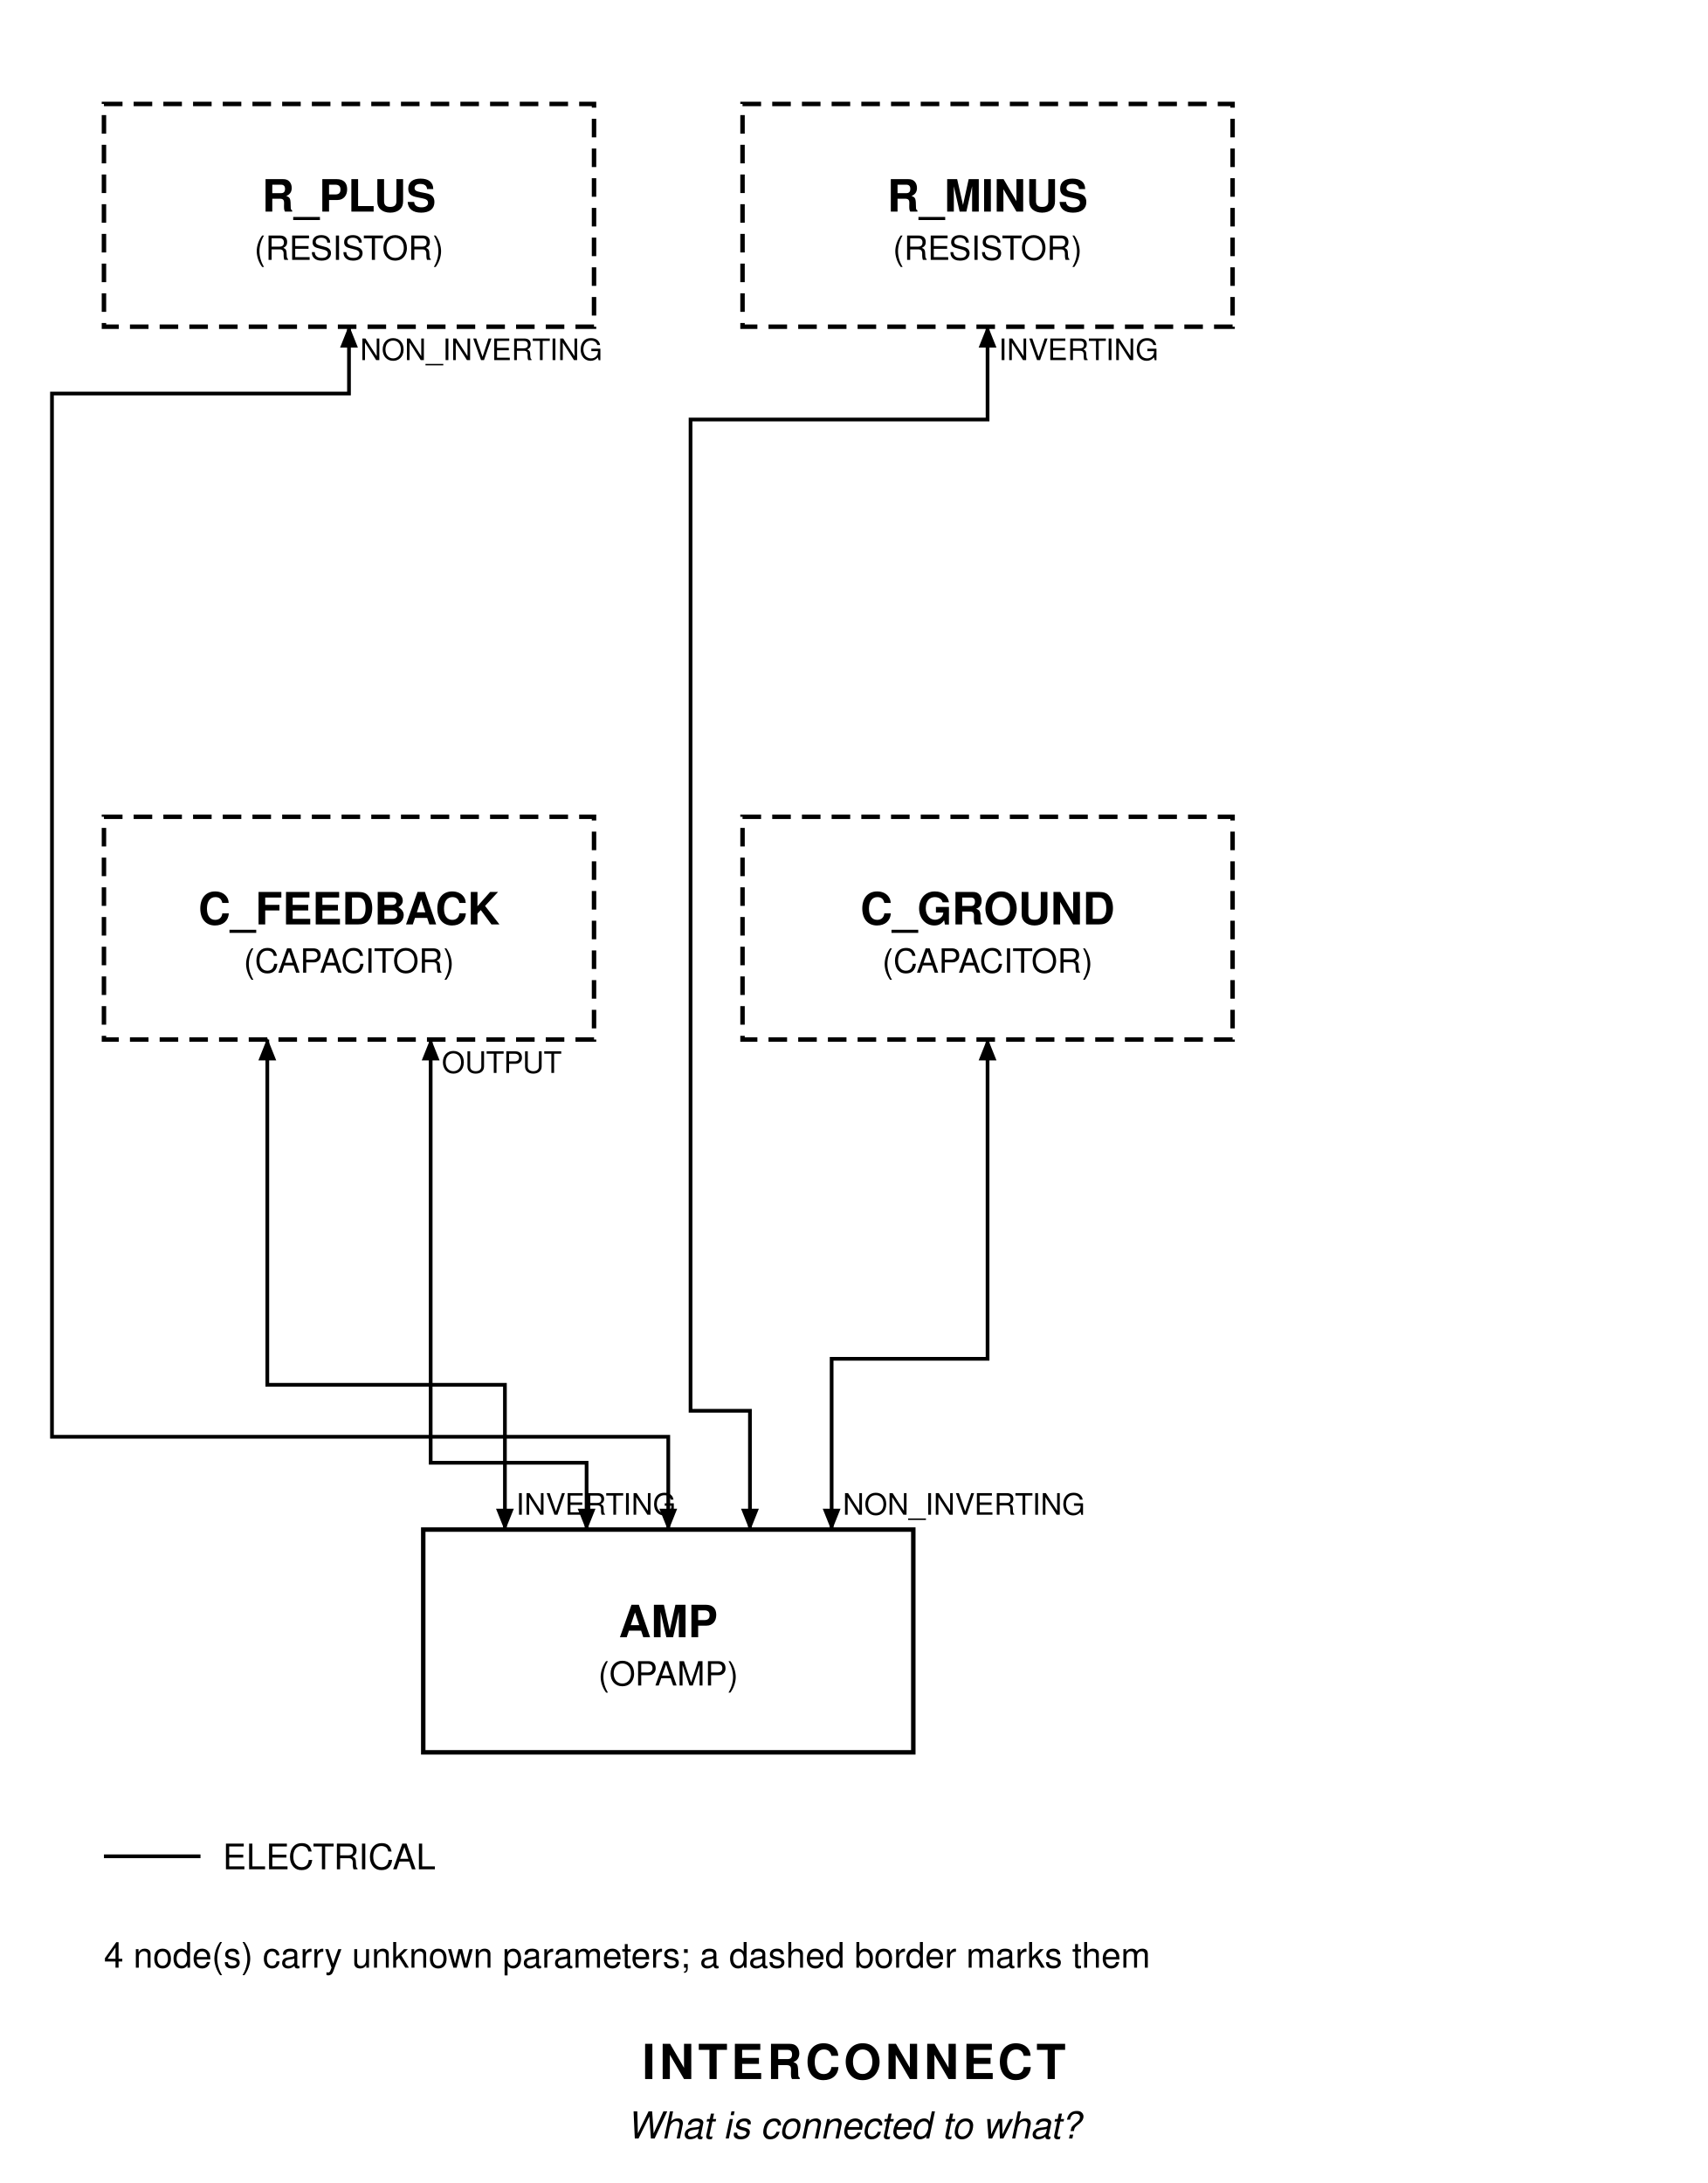
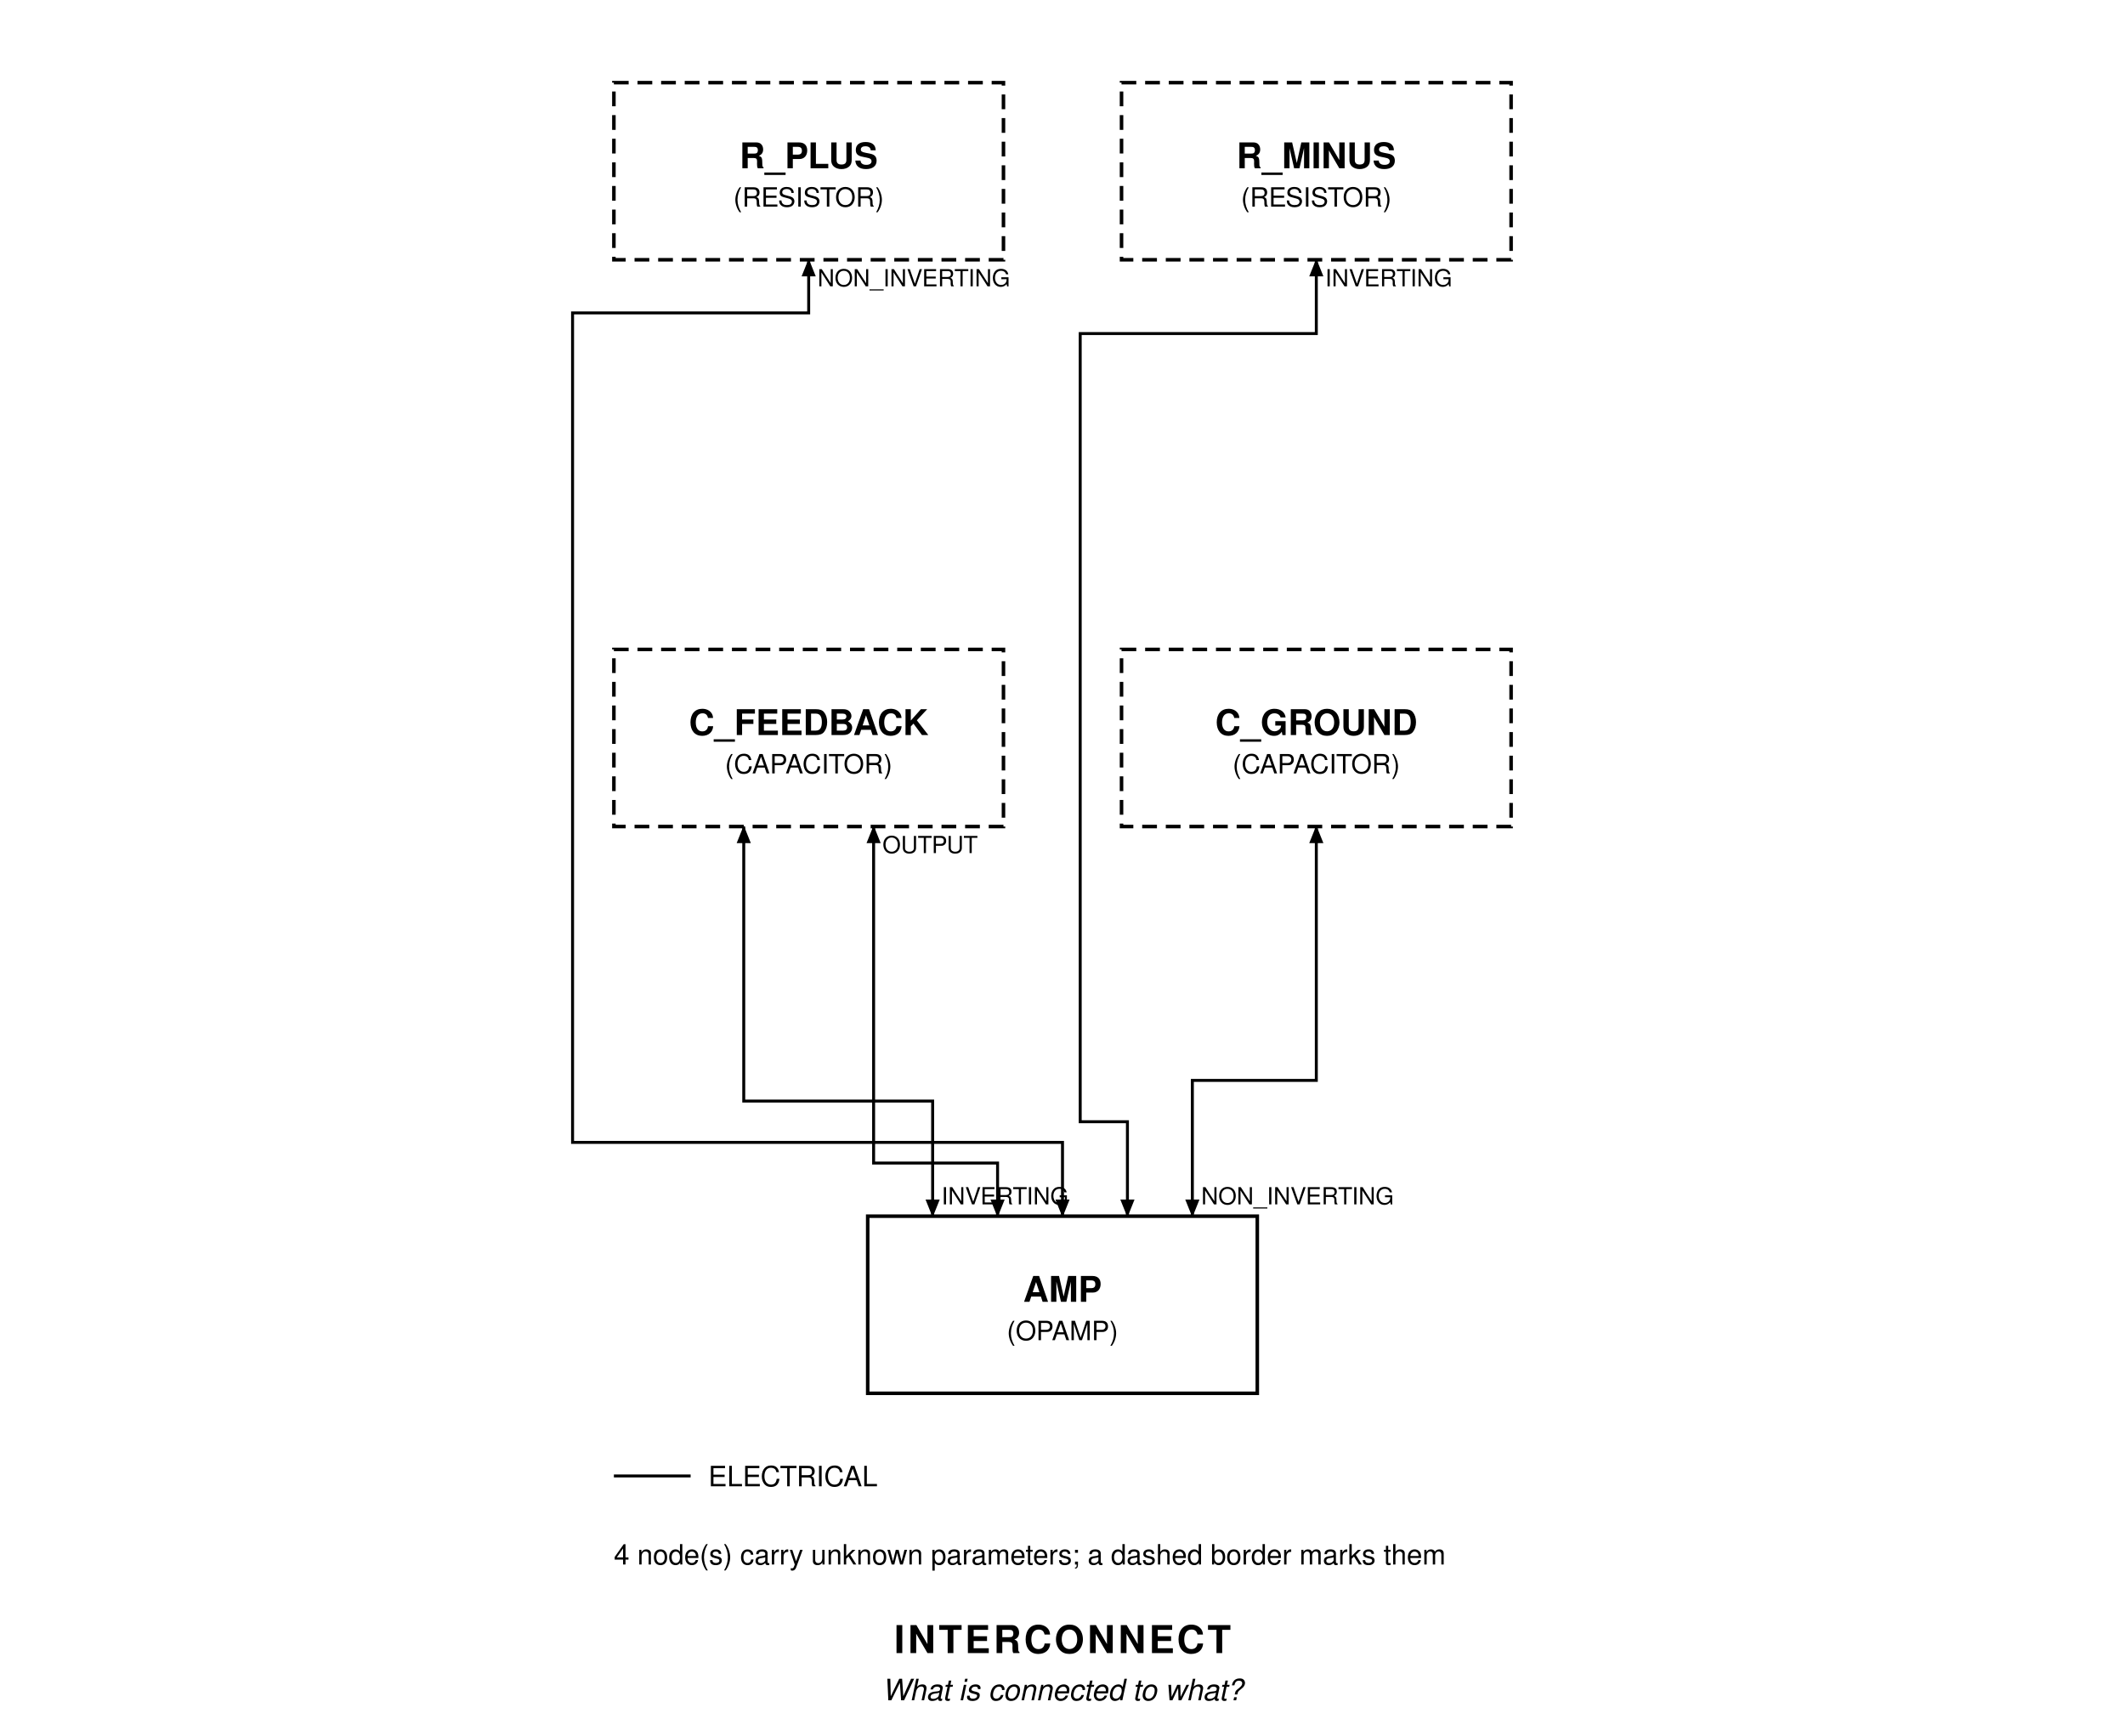
- <svg xmlns="http://www.w3.org/2000/svg" width="460" height="588" viewBox="0 0 460 588" font-family="Helvetica, Arial, sans-serif">
+ <svg xmlns="http://www.w3.org/2000/svg" width="720" height="588" viewBox="0 0 720 588" font-family="Helvetica, Arial, sans-serif">
  <defs>
    <marker id="arrow" viewBox="0 0 8 8" refX="7.5" refY="4" markerWidth="6" markerHeight="6" orient="auto-start-reverse">
      <path d="M0,0.8 L8,4 L0,7.2 Z" fill="#000000" />
    </marker>
  </defs>
-   <polyline points="116.0,280.0 116.0,394.0 158.0,394.0 158.0,412.0" fill="none" stroke="#000000" stroke-width="1" marker-start="url(#arrow)" marker-end="url(#arrow)" />
-   <polyline points="94.0,88.0 94.0,106.0 14.0,106.0 14.0,387.0 180.0,387.0 180.0,412.0" fill="none" stroke="#000000" stroke-width="1" marker-start="url(#arrow)" marker-end="url(#arrow)" />
-   <polyline points="266.0,88.0 266.0,113.0 186.0,113.0 186.0,380.0 202.0,380.0 202.0,412.0" fill="none" stroke="#000000" stroke-width="1" marker-start="url(#arrow)" marker-end="url(#arrow)" />
-   <polyline points="136.0,412.0 136.0,373.0 72.0,373.0 72.0,280.0" fill="none" stroke="#000000" stroke-width="1" marker-start="url(#arrow)" marker-end="url(#arrow)" />
-   <polyline points="224.0,412.0 224.0,366.0 266.0,366.0 266.0,280.0" fill="none" stroke="#000000" stroke-width="1" marker-start="url(#arrow)" marker-end="url(#arrow)" />
-   <g>
-     <rect x="28" y="220" width="132" height="60" fill="none" stroke="#000000" stroke-width="1.2" stroke-dasharray="5 3" />
-     <text x="94" y="249.0" text-anchor="middle" font-size="12" font-weight="bold" fill="#000000">C_FEEDBACK</text>
-     <text x="94" y="262.0" text-anchor="middle" font-size="9" fill="#000000">(CAPACITOR)</text>
+   <g transform="translate(180,0)">
+     <polyline points="116.0,280.0 116.0,394.0 158.0,394.0 158.0,412.0" fill="none" stroke="#000000" stroke-width="1" marker-start="url(#arrow)" marker-end="url(#arrow)" />
+     <polyline points="94.0,88.0 94.0,106.0 14.0,106.0 14.0,387.0 180.0,387.0 180.0,412.0" fill="none" stroke="#000000" stroke-width="1" marker-start="url(#arrow)" marker-end="url(#arrow)" />
+     <polyline points="266.0,88.0 266.0,113.0 186.0,113.0 186.0,380.0 202.0,380.0 202.0,412.0" fill="none" stroke="#000000" stroke-width="1" marker-start="url(#arrow)" marker-end="url(#arrow)" />
+     <polyline points="136.0,412.0 136.0,373.0 72.0,373.0 72.0,280.0" fill="none" stroke="#000000" stroke-width="1" marker-start="url(#arrow)" marker-end="url(#arrow)" />
+     <polyline points="224.0,412.0 224.0,366.0 266.0,366.0 266.0,280.0" fill="none" stroke="#000000" stroke-width="1" marker-start="url(#arrow)" marker-end="url(#arrow)" />
+     <g>
+       <rect x="28" y="220" width="132" height="60" fill="none" stroke="#000000" stroke-width="1.2" stroke-dasharray="5 3" />
+       <text x="94" y="249.0" text-anchor="middle" font-size="12" font-weight="bold" fill="#000000">C_FEEDBACK</text>
+       <text x="94" y="262.0" text-anchor="middle" font-size="9" fill="#000000">(CAPACITOR)</text>
+     </g>
+     <g>
+       <rect x="28" y="28" width="132" height="60" fill="none" stroke="#000000" stroke-width="1.2" stroke-dasharray="5 3" />
+       <text x="94" y="57.0" text-anchor="middle" font-size="12" font-weight="bold" fill="#000000">R_PLUS</text>
+       <text x="94" y="70.0" text-anchor="middle" font-size="9" fill="#000000">(RESISTOR)</text>
+     </g>
+     <g>
+       <rect x="200" y="28" width="132" height="60" fill="none" stroke="#000000" stroke-width="1.2" stroke-dasharray="5 3" />
+       <text x="266" y="57.0" text-anchor="middle" font-size="12" font-weight="bold" fill="#000000">R_MINUS</text>
+       <text x="266" y="70.0" text-anchor="middle" font-size="9" fill="#000000">(RESISTOR)</text>
+     </g>
+     <g>
+       <rect x="200" y="220" width="132" height="60" fill="none" stroke="#000000" stroke-width="1.2" stroke-dasharray="5 3" />
+       <text x="266" y="249.0" text-anchor="middle" font-size="12" font-weight="bold" fill="#000000">C_GROUND</text>
+       <text x="266" y="262.0" text-anchor="middle" font-size="9" fill="#000000">(CAPACITOR)</text>
+     </g>
+     <g>
+       <rect x="114" y="412" width="132" height="60" fill="none" stroke="#000000" stroke-width="1.2" />
+       <text x="180" y="441.0" text-anchor="middle" font-size="12" font-weight="bold" fill="#000000">AMP</text>
+       <text x="180" y="454.0" text-anchor="middle" font-size="9" fill="#000000">(OPAMP)</text>
+     </g>
+     <text x="119.0" y="289.0" text-anchor="start" font-size="8" fill="#000000">OUTPUT</text>
+     <text x="97.0" y="97.0" text-anchor="start" font-size="8" fill="#000000">NON_INVERTING</text>
+     <text x="269.0" y="97.0" text-anchor="start" font-size="8" fill="#000000">INVERTING</text>
+     <text x="139.0" y="408.0" text-anchor="start" font-size="8" fill="#000000">INVERTING</text>
+     <text x="227.0" y="408.0" text-anchor="start" font-size="8" fill="#000000">NON_INVERTING</text>
+     <line x1="28" y1="500" x2="54" y2="500" stroke="#000000" stroke-width="1" />
+     <text x="60" y="503.5" font-size="9.5" fill="#000000">ELECTRICAL</text>
+     <text x="28" y="530" font-size="9.5" fill="#000000">4 node(s) carry unknown parameters; a dashed border marks them</text>
  </g>
-   <g>
-     <rect x="28" y="28" width="132" height="60" fill="none" stroke="#000000" stroke-width="1.2" stroke-dasharray="5 3" />
-     <text x="94" y="57.0" text-anchor="middle" font-size="12" font-weight="bold" fill="#000000">R_PLUS</text>
-     <text x="94" y="70.0" text-anchor="middle" font-size="9" fill="#000000">(RESISTOR)</text>
-   </g>
-   <g>
-     <rect x="200" y="28" width="132" height="60" fill="none" stroke="#000000" stroke-width="1.2" stroke-dasharray="5 3" />
-     <text x="266" y="57.0" text-anchor="middle" font-size="12" font-weight="bold" fill="#000000">R_MINUS</text>
-     <text x="266" y="70.0" text-anchor="middle" font-size="9" fill="#000000">(RESISTOR)</text>
-   </g>
-   <g>
-     <rect x="200" y="220" width="132" height="60" fill="none" stroke="#000000" stroke-width="1.2" stroke-dasharray="5 3" />
-     <text x="266" y="249.0" text-anchor="middle" font-size="12" font-weight="bold" fill="#000000">C_GROUND</text>
-     <text x="266" y="262.0" text-anchor="middle" font-size="9" fill="#000000">(CAPACITOR)</text>
-   </g>
-   <g>
-     <rect x="114" y="412" width="132" height="60" fill="none" stroke="#000000" stroke-width="1.2" />
-     <text x="180" y="441.0" text-anchor="middle" font-size="12" font-weight="bold" fill="#000000">AMP</text>
-     <text x="180" y="454.0" text-anchor="middle" font-size="9" fill="#000000">(OPAMP)</text>
-   </g>
-   <text x="119.0" y="289.0" text-anchor="start" font-size="8" fill="#000000">OUTPUT</text>
-   <text x="97.0" y="97.0" text-anchor="start" font-size="8" fill="#000000">NON_INVERTING</text>
-   <text x="269.0" y="97.0" text-anchor="start" font-size="8" fill="#000000">INVERTING</text>
-   <text x="139.0" y="408.0" text-anchor="start" font-size="8" fill="#000000">INVERTING</text>
-   <text x="227.0" y="408.0" text-anchor="start" font-size="8" fill="#000000">NON_INVERTING</text>
-   <line x1="28" y1="500" x2="54" y2="500" stroke="#000000" stroke-width="1" />
-   <text x="60" y="503.5" font-size="9.5" fill="#000000">ELECTRICAL</text>
-   <text x="28" y="530" font-size="9.5" fill="#000000">4 node(s) carry unknown parameters; a dashed border marks them</text>
-   <text x="230.0" y="560" text-anchor="middle" font-size="13" font-weight="bold" letter-spacing="0.08em" fill="#000000">INTERCONNECT</text>
-   <text x="230.0" y="576" text-anchor="middle" font-size="10" font-style="italic" fill="#000000">What is connected to what?</text>
+   <text x="360.0" y="560" text-anchor="middle" font-size="13" font-weight="bold" letter-spacing="0.08em" fill="#000000">INTERCONNECT</text>
+   <text x="360.0" y="576" text-anchor="middle" font-size="10" font-style="italic" fill="#000000">What is connected to what?</text>
</svg>
